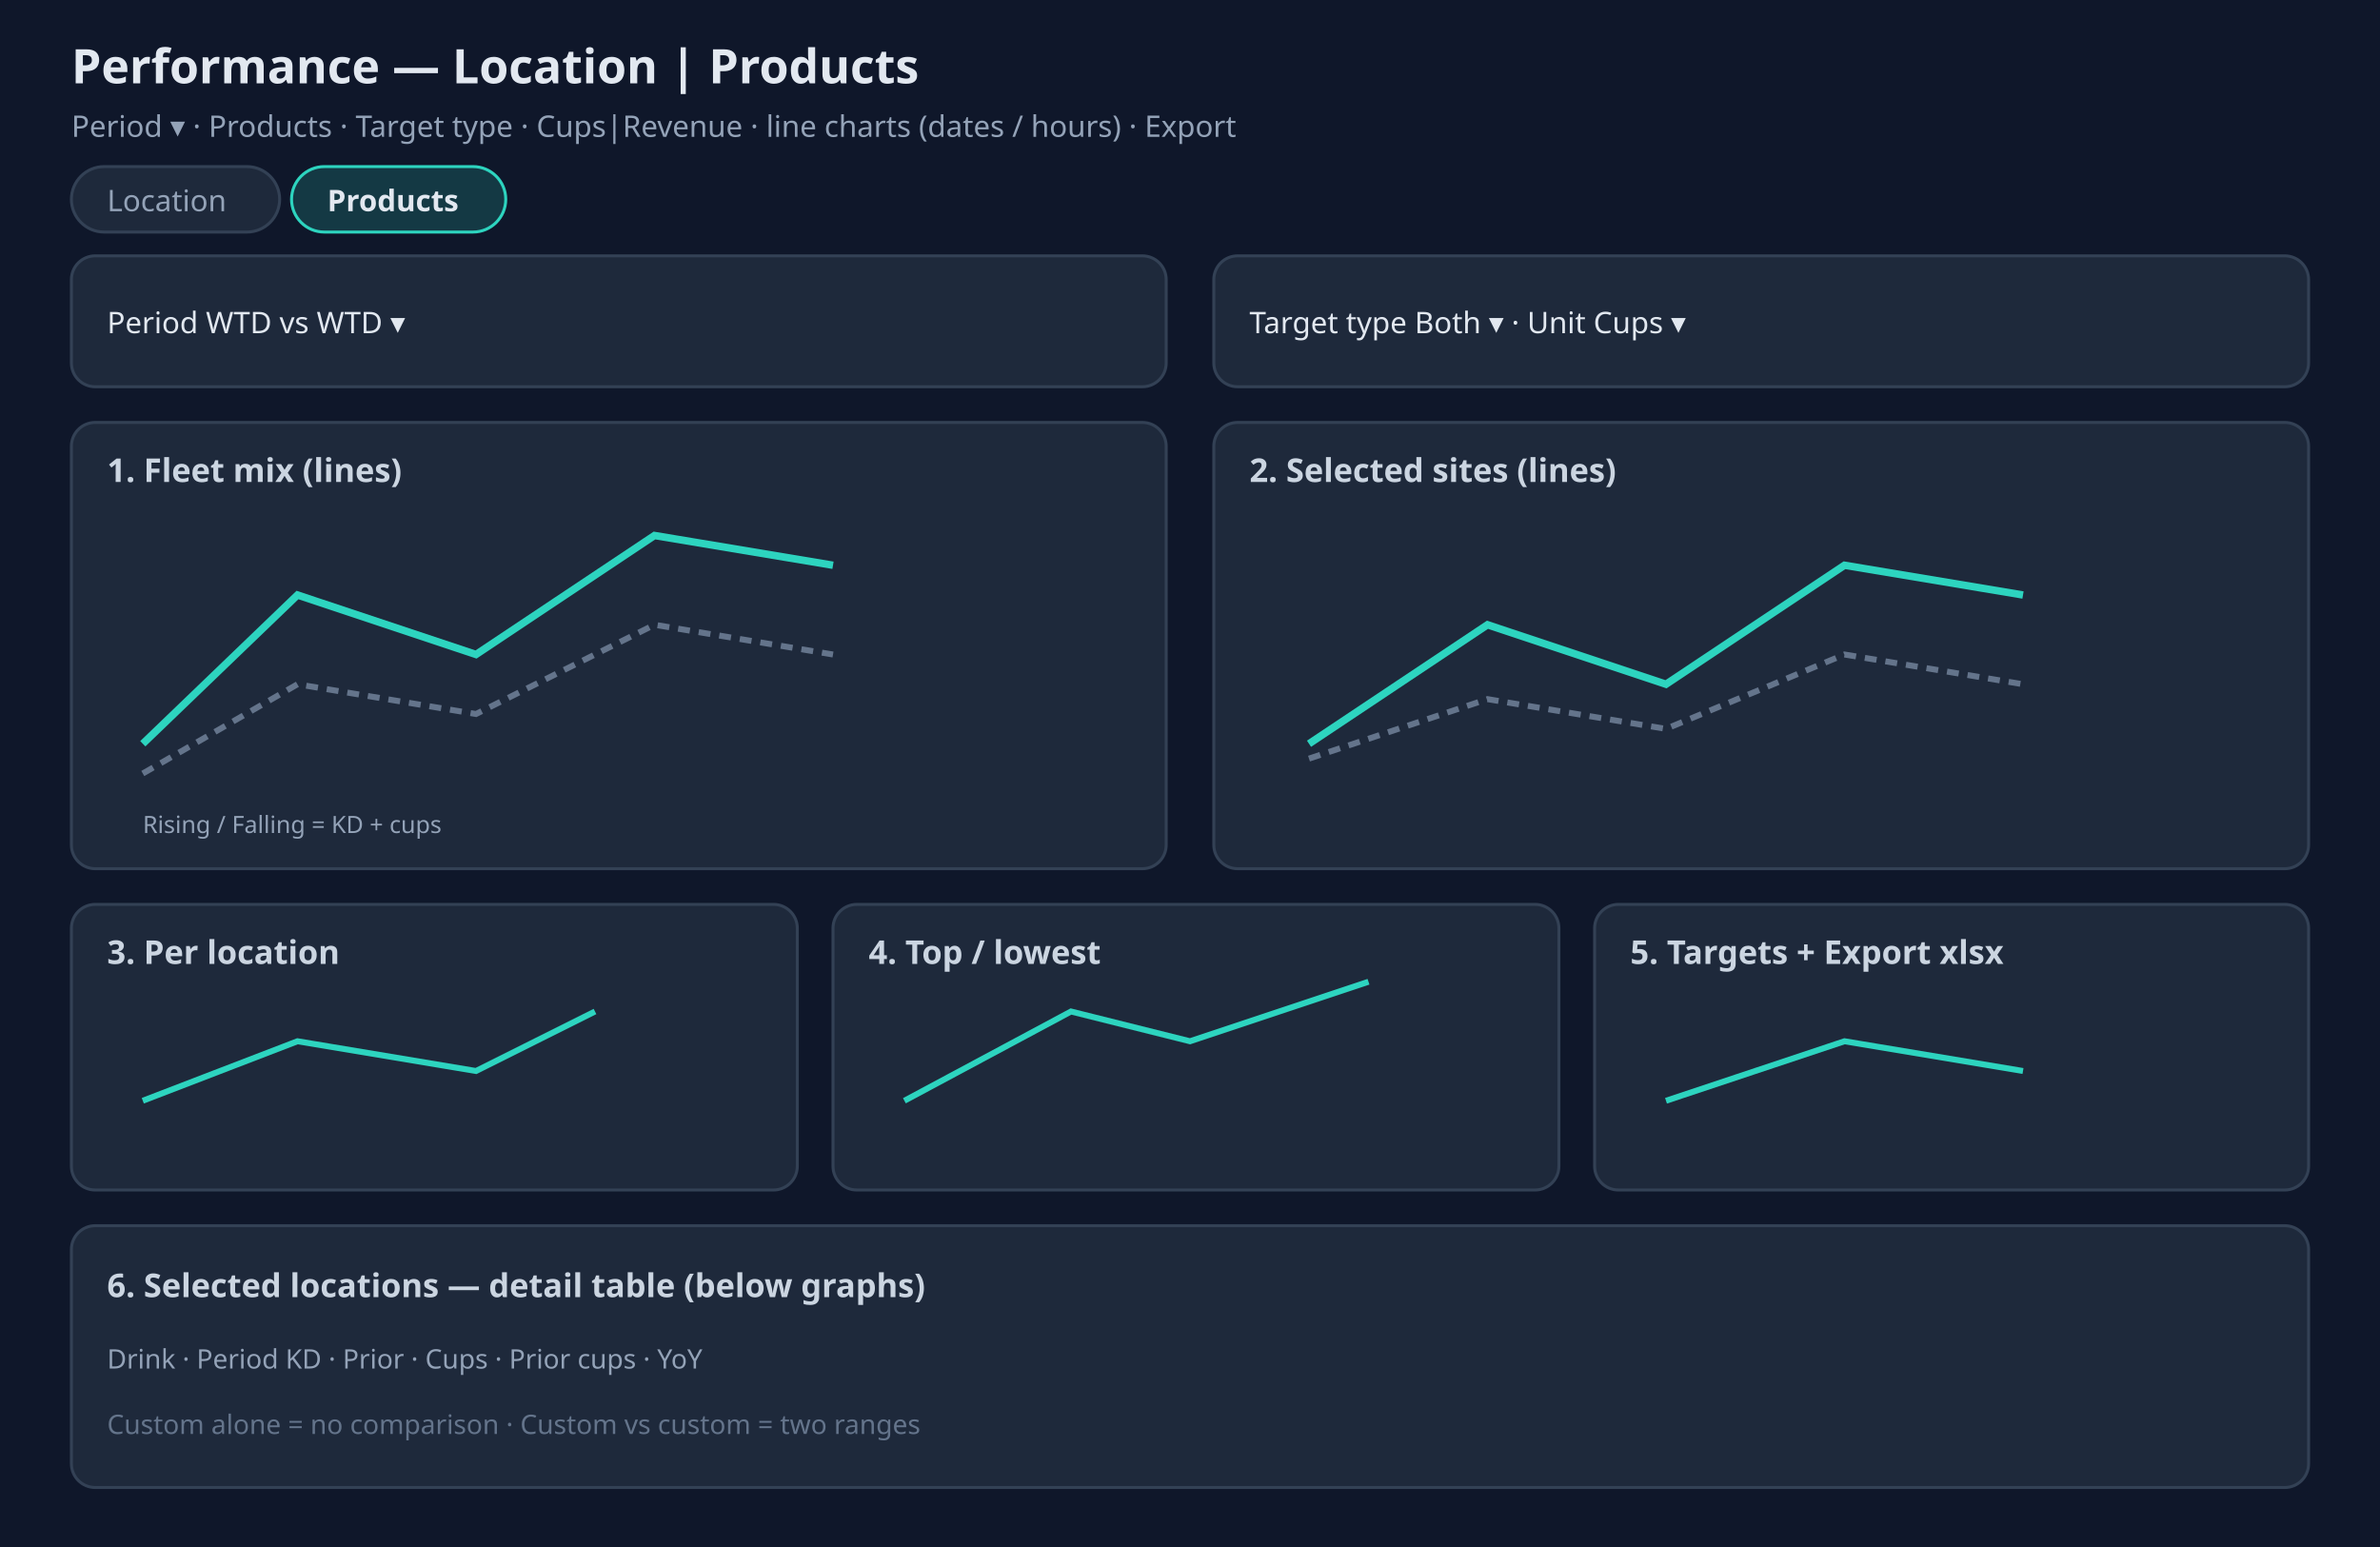
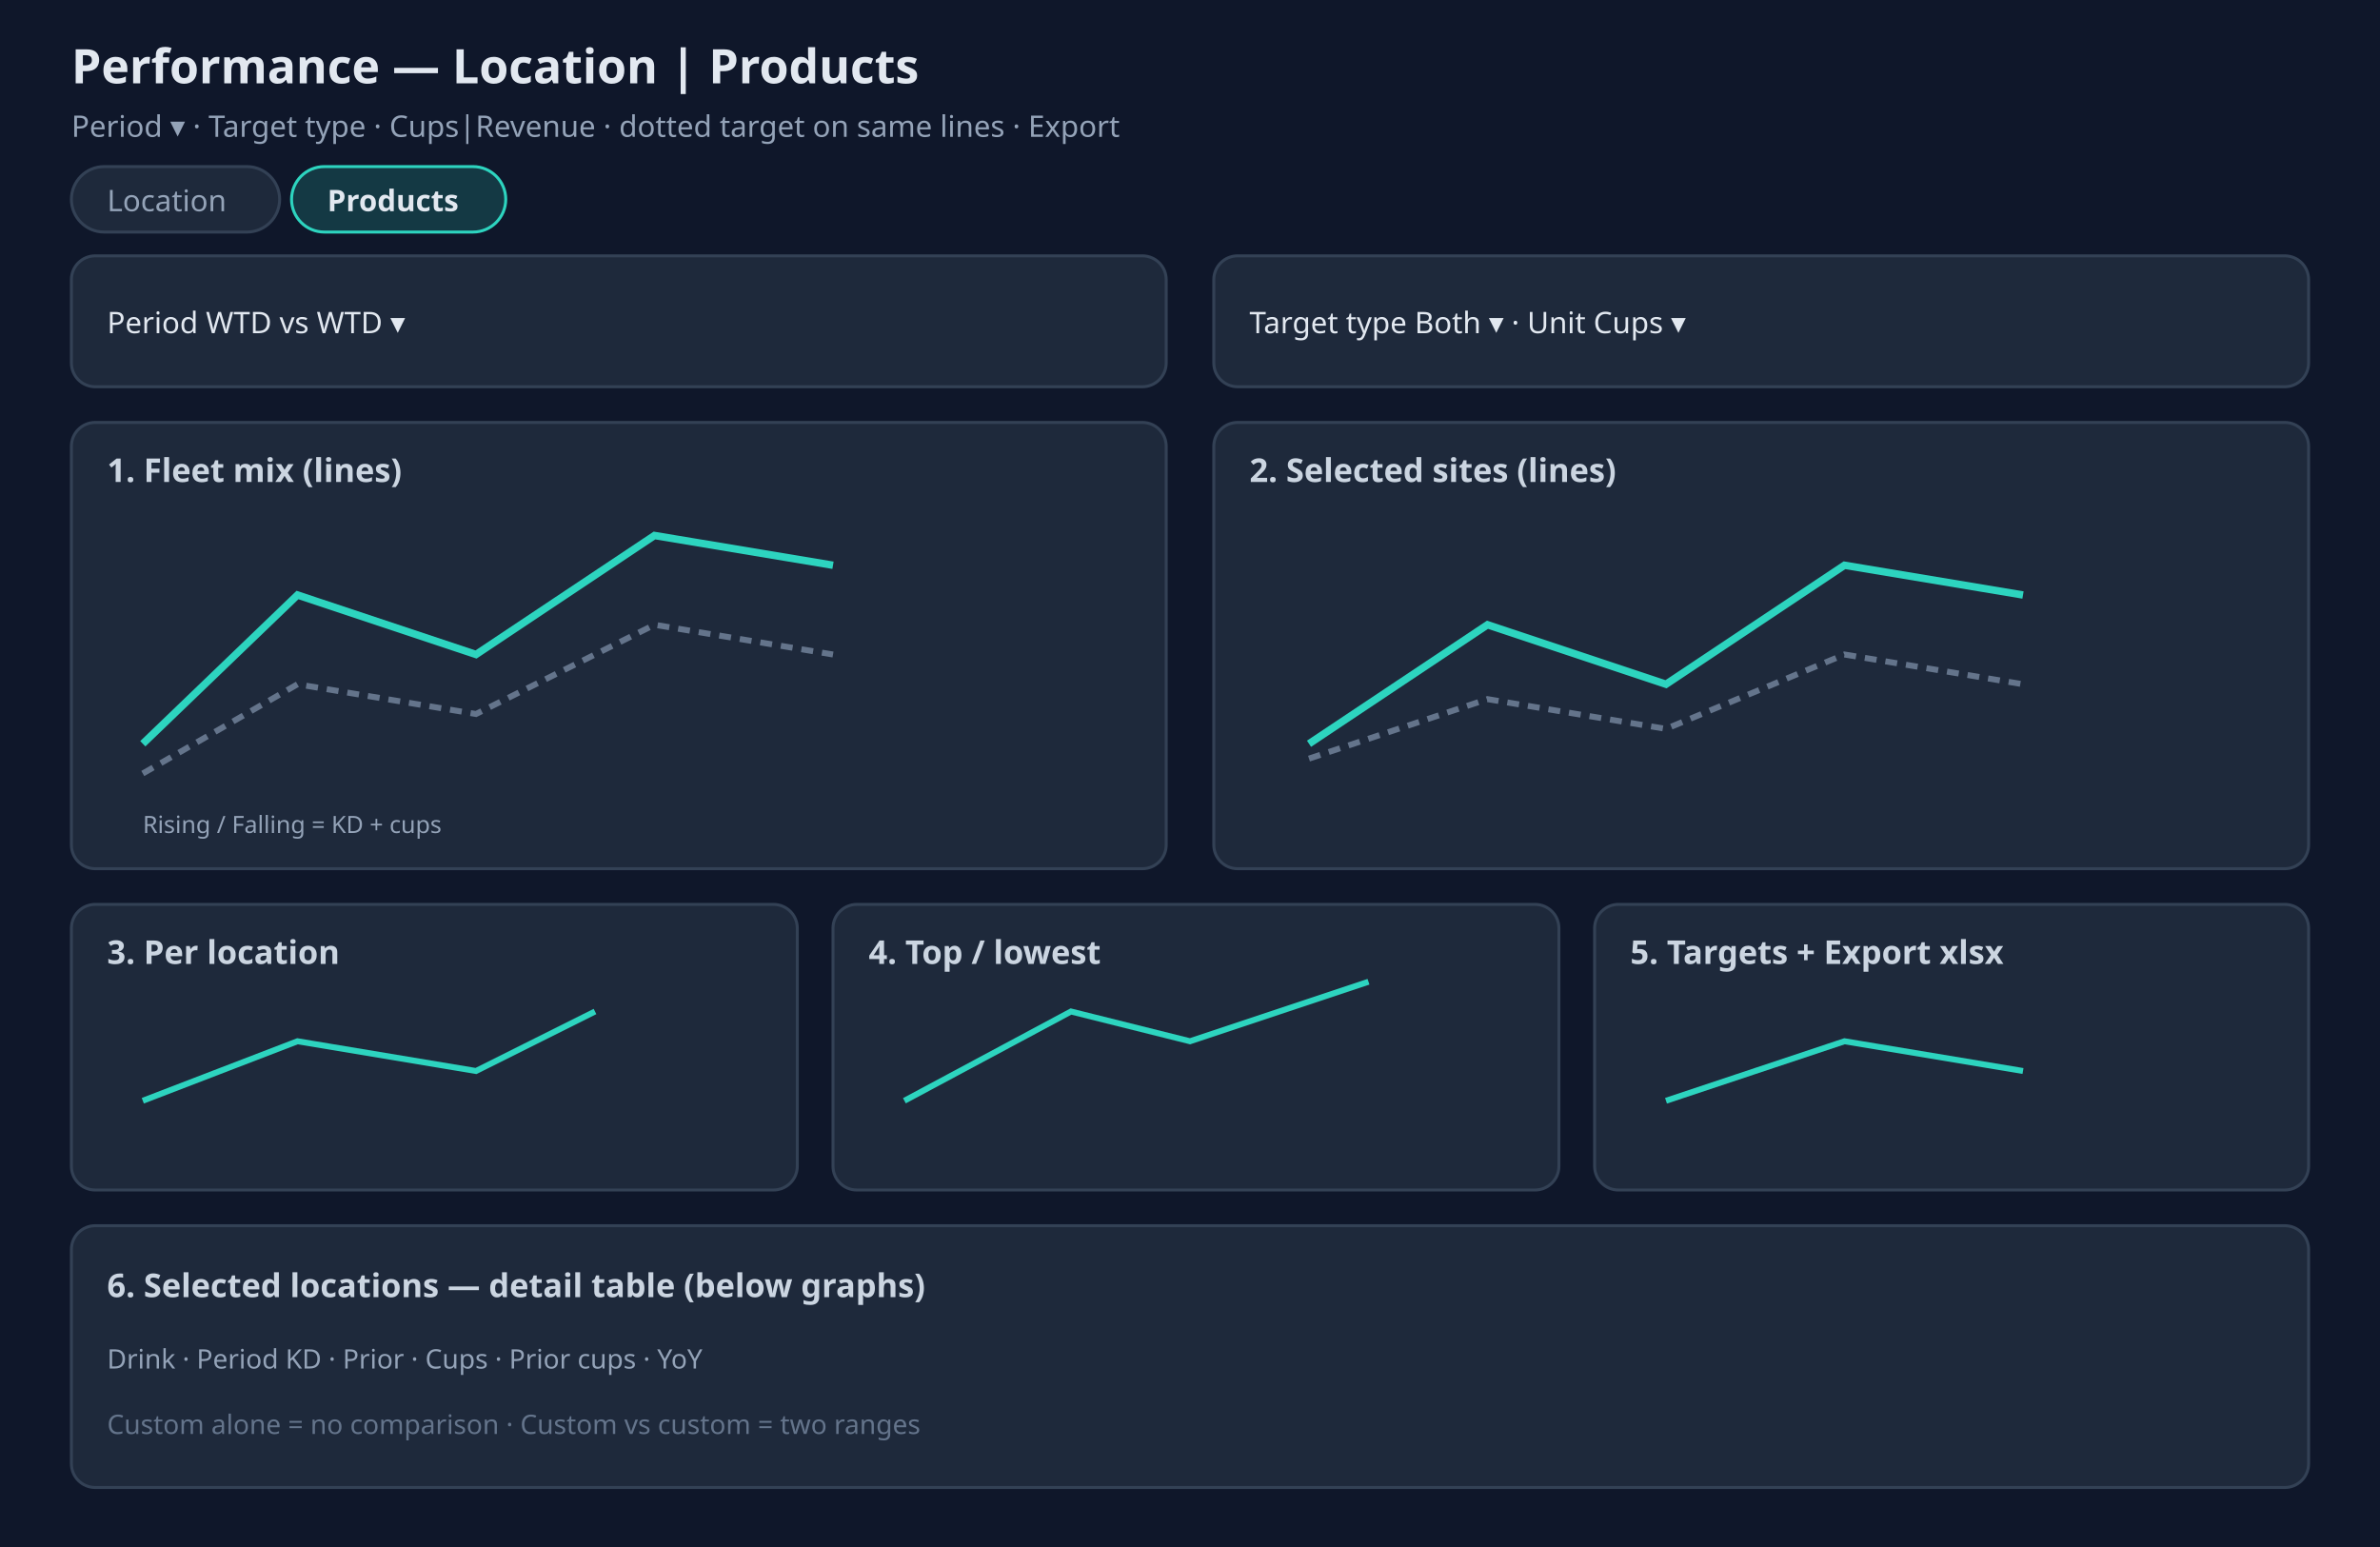
<svg xmlns="http://www.w3.org/2000/svg" width="800" height="520" viewBox="0 0 800 520">
  <rect width="800" height="520" fill="#0f172a" />
  <text x="24" y="28" fill="#e2e8f0" font-family="Segoe UI, sans-serif" font-size="16" font-weight="700">Performance — Location | Products</text>
-   <text x="24" y="46" fill="#94a3b8" font-family="Segoe UI, sans-serif" font-size="10">Period ▾ · Products · Target type · Cups|Revenue · line charts (dates / hours) · Export</text>
+   <text x="24" y="46" fill="#94a3b8" font-family="Segoe UI, sans-serif" font-size="10">Period ▾ · Target type · Cups|Revenue · dotted target on same lines · Export</text>
  <rect x="24" y="56" width="70" height="22" rx="11" fill="#1e293b" stroke="#334155" />
  <text x="36" y="71" fill="#94a3b8" font-size="10" font-family="Segoe UI, sans-serif">Location</text>
  <rect x="98" y="56" width="72" height="22" rx="11" fill="rgba(45,212,191,0.18)" stroke="#2dd4bf" />
  <text x="110" y="71" fill="#e2e8f0" font-size="10" font-weight="600" font-family="Segoe UI, sans-serif">Products</text>
  <rect x="24" y="86" width="368" height="44" rx="8" fill="#1e293b" stroke="#334155" />
  <text x="36" y="112" fill="#e2e8f0" font-size="10" font-family="Segoe UI, sans-serif">Period  WTD vs WTD ▾</text>
  <rect x="408" y="86" width="368" height="44" rx="8" fill="#1e293b" stroke="#334155" />
  <text x="420" y="112" fill="#e2e8f0" font-size="10" font-family="Segoe UI, sans-serif">Target type Both ▾ · Unit Cups ▾</text>
  <rect x="24" y="142" width="368" height="150" rx="8" fill="#1e293b" stroke="#334155" />
  <text x="36" y="162" fill="#cbd5e1" font-size="11" font-weight="600" font-family="Segoe UI, sans-serif">1. Fleet mix (lines)</text>
  <polyline points="48,250 100,200 160,220 220,180 280,190" fill="none" stroke="#2dd4bf" stroke-width="2.5" />
  <polyline points="48,260 100,230 160,240 220,210 280,220" fill="none" stroke="#64748b" stroke-width="2" stroke-dasharray="4 3" />
  <text x="48" y="280" fill="#94a3b8" font-size="8" font-family="Segoe UI, sans-serif">Rising / Falling = KD + cups</text>
  <rect x="408" y="142" width="368" height="150" rx="8" fill="#1e293b" stroke="#334155" />
  <text x="420" y="162" fill="#cbd5e1" font-size="11" font-weight="600" font-family="Segoe UI, sans-serif">2. Selected sites (lines)</text>
  <polyline points="440,250 500,210 560,230 620,190 680,200" fill="none" stroke="#2dd4bf" stroke-width="2.5" />
  <polyline points="440,255 500,235 560,245 620,220 680,230" fill="none" stroke="#64748b" stroke-width="2" stroke-dasharray="4 3" />
  <rect x="24" y="304" width="244" height="96" rx="8" fill="#1e293b" stroke="#334155" />
  <text x="36" y="324" fill="#cbd5e1" font-size="11" font-weight="600" font-family="Segoe UI, sans-serif">3. Per location</text>
  <polyline points="48,370 100,350 160,360 200,340" fill="none" stroke="#2dd4bf" stroke-width="2" />
  <rect x="280" y="304" width="244" height="96" rx="8" fill="#1e293b" stroke="#334155" />
  <text x="292" y="324" fill="#cbd5e1" font-size="11" font-weight="600" font-family="Segoe UI, sans-serif">4. Top / lowest</text>
  <polyline points="304,370 360,340 400,350 460,330" fill="none" stroke="#2dd4bf" stroke-width="2" />
  <rect x="536" y="304" width="240" height="96" rx="8" fill="#1e293b" stroke="#334155" />
  <text x="548" y="324" fill="#cbd5e1" font-size="11" font-weight="600" font-family="Segoe UI, sans-serif">5. Targets + Export xlsx</text>
  <polyline points="560,370 620,350 680,360" fill="none" stroke="#2dd4bf" stroke-width="2" />
  <rect x="24" y="412" width="752" height="88" rx="8" fill="#1e293b" stroke="#334155" />
  <text x="36" y="436" fill="#cbd5e1" font-size="11" font-weight="600" font-family="Segoe UI, sans-serif">6. Selected locations — detail table (below graphs)</text>
  <text x="36" y="460" fill="#94a3b8" font-size="9" font-family="Segoe UI, sans-serif">Drink · Period KD · Prior · Cups · Prior cups · YoY</text>
  <text x="36" y="482" fill="#64748b" font-size="9" font-family="Segoe UI, sans-serif">Custom alone = no comparison · Custom vs custom = two ranges</text>
</svg>
